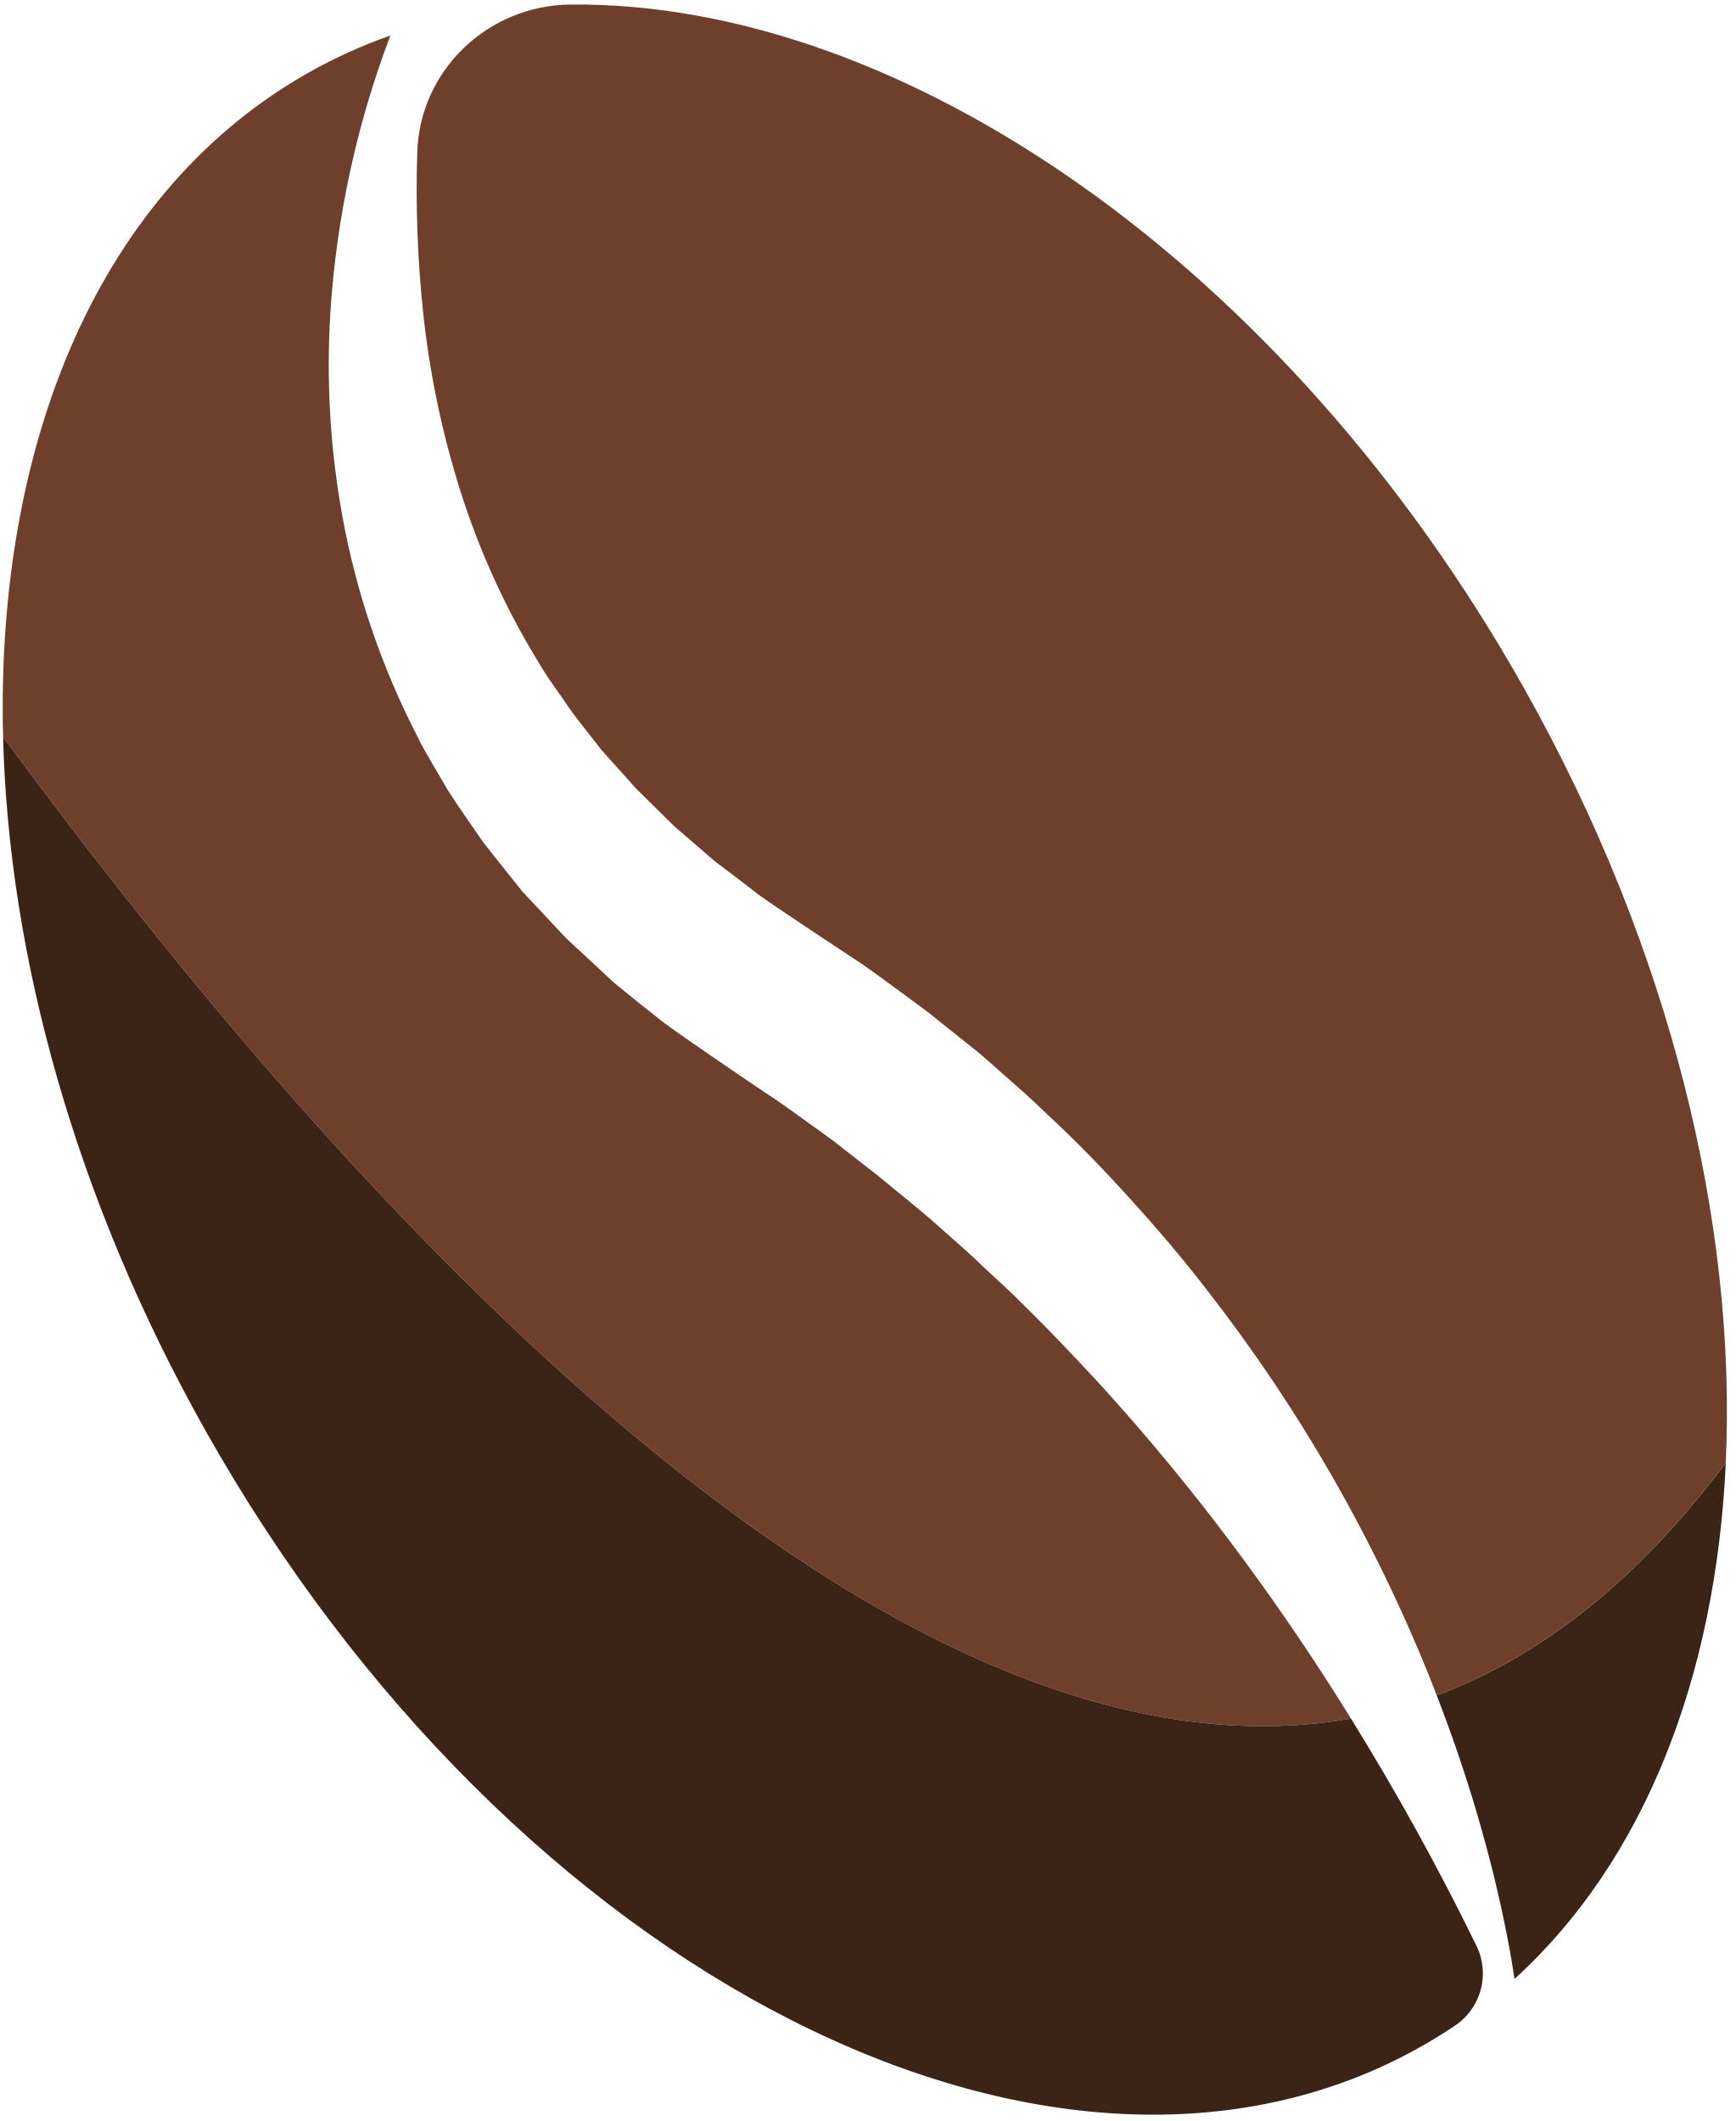
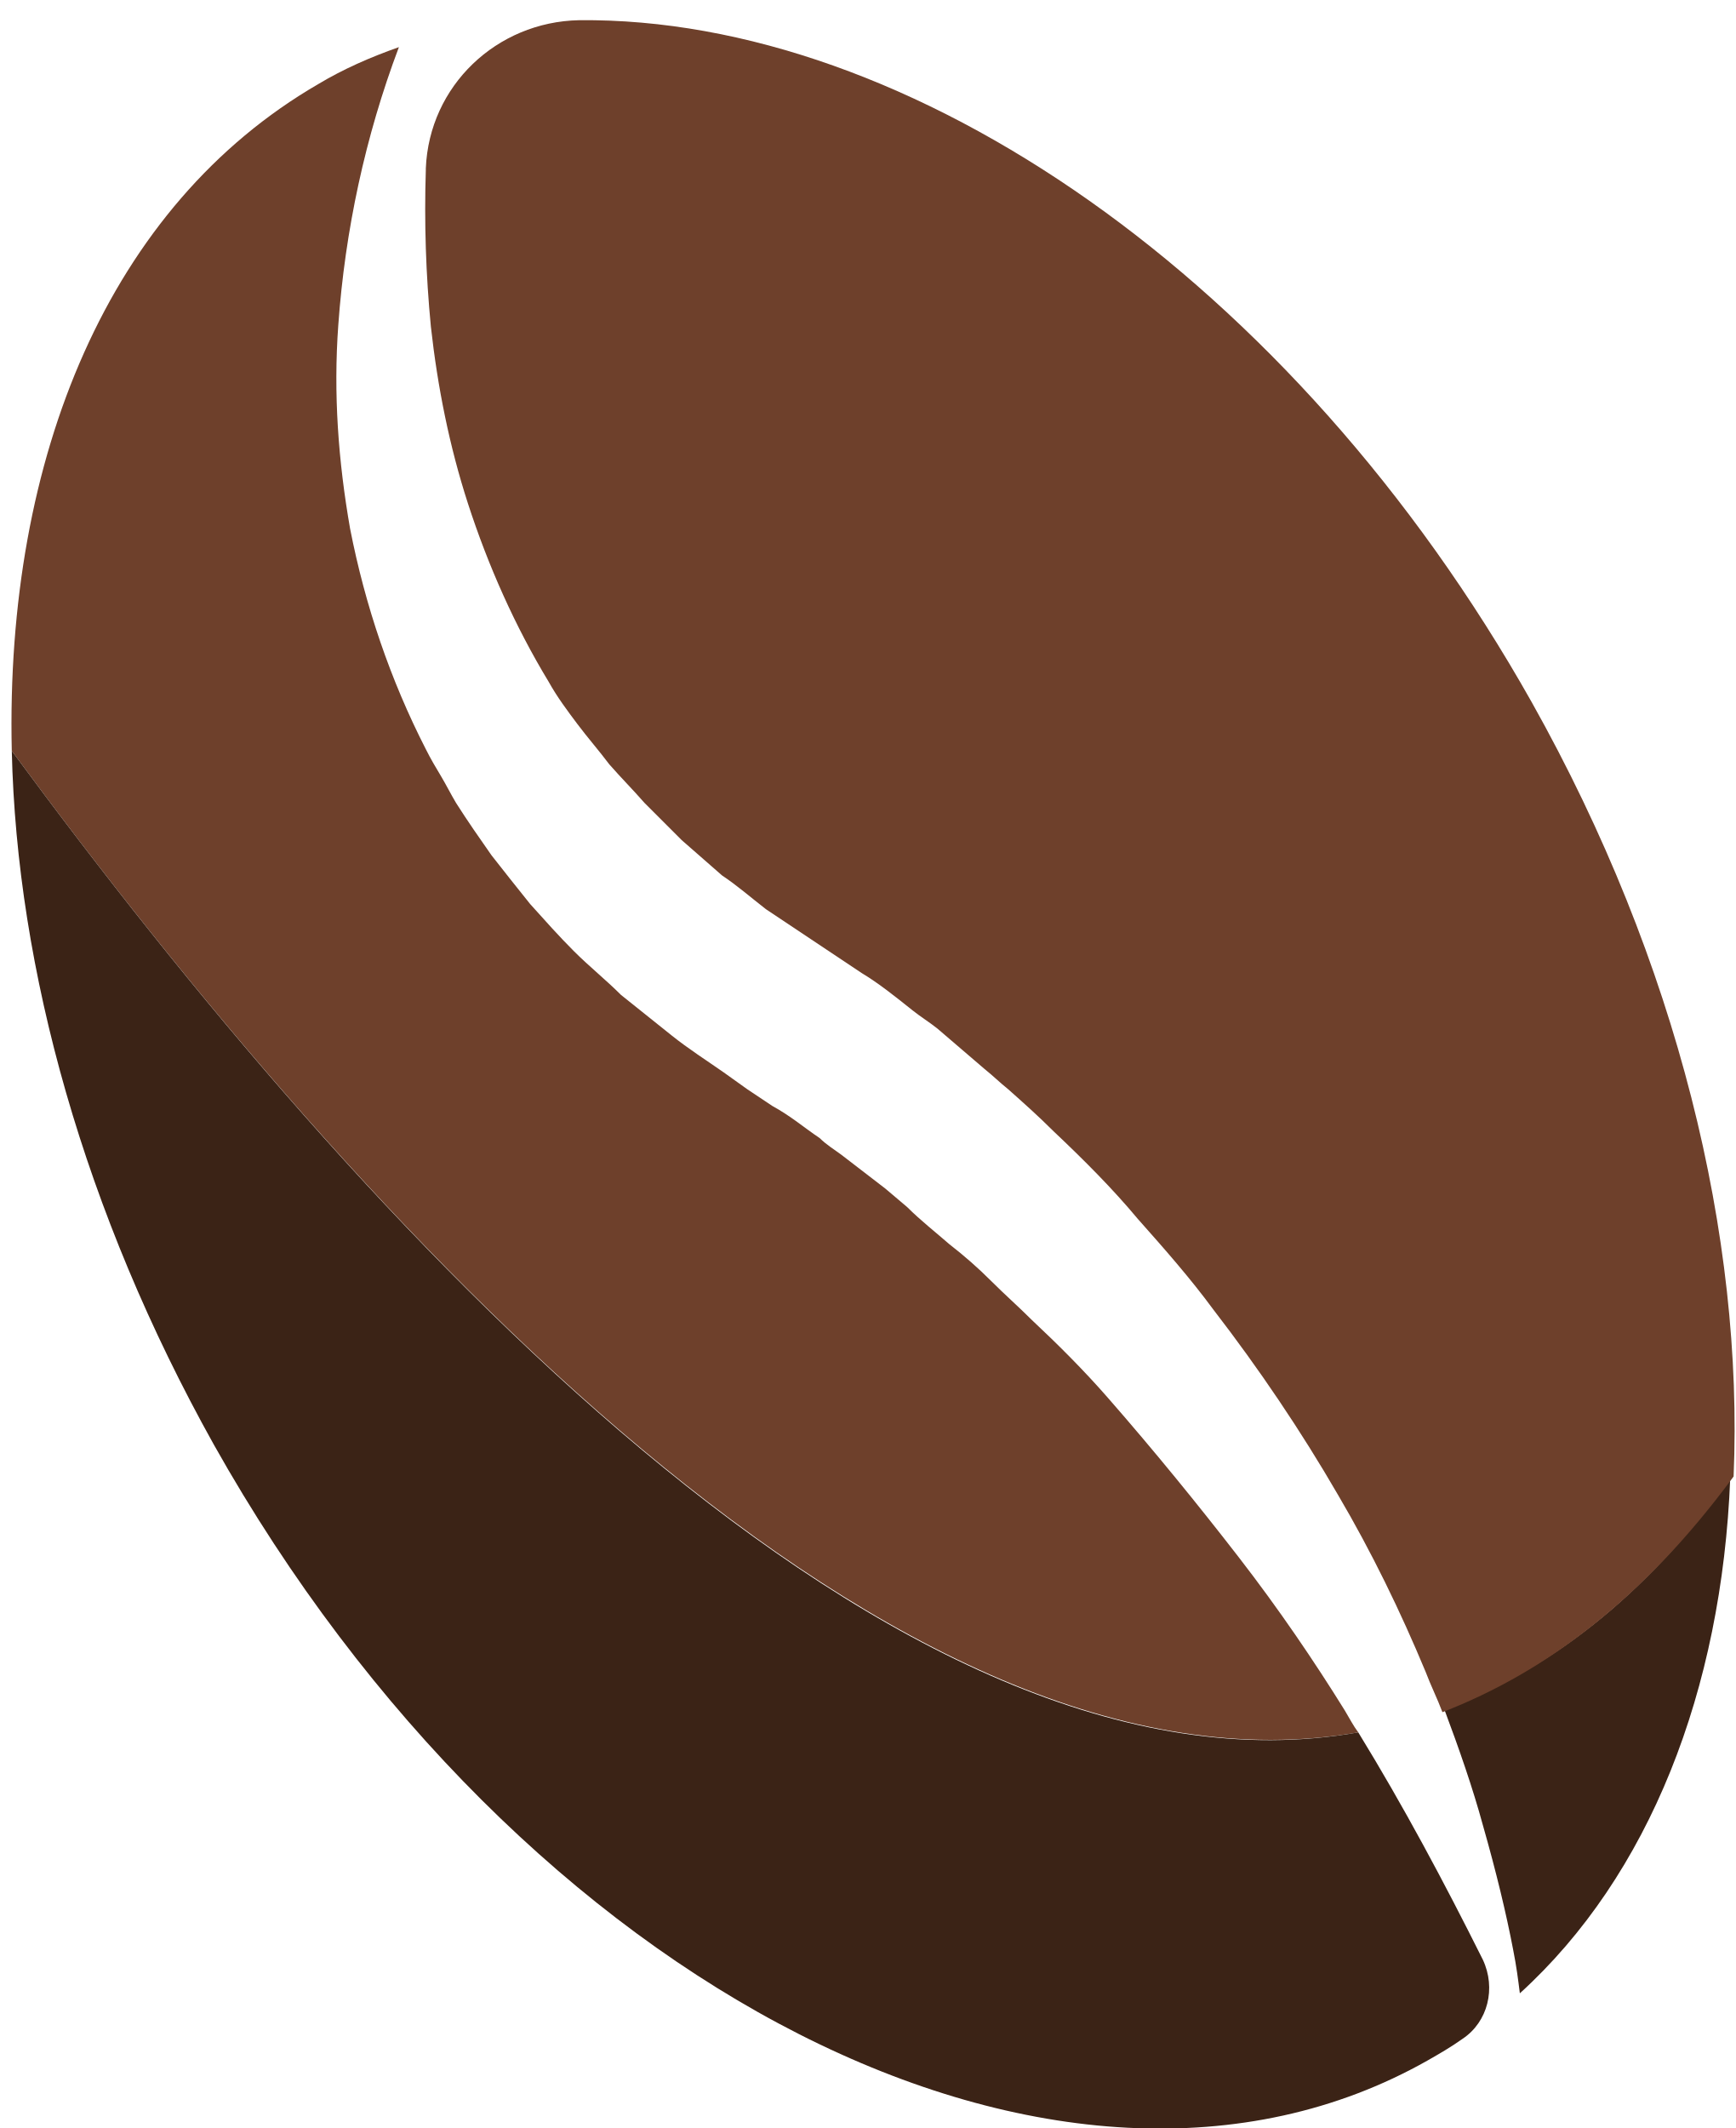
- <svg xmlns="http://www.w3.org/2000/svg" id="bean" width="443.28" height="541.68" viewBox="0 0 443.28 541.68">
-   <defs>
-     <style>.cls-1{fill:#6e402b;}.cls-2{fill:#3b2316;}</style>
-   </defs>
-   <path class="cls-1" d="M314.372,394.024c-10.125-13.533-21.407-27.252-33.712-40.754-6.223-6.689-12.565-13.445-19.267-19.989-3.26-3.362-6.809-6.467-10.246-9.71-3.371-3.315-6.987-6.396-10.542-9.565-3.516-3.215-7.23-6.226-10.941-9.258l-5.558-4.568-5.688-4.427-5.695-4.442c-1.902-1.447-3.816-2.756-5.723-4.145-3.862-2.748-7.445-5.466-11.854-8.296l-6.301-4.262-6.129-4.19c-4.473-3.134-9.014-6.136-13.393-9.387-4.304-3.382-8.569-6.795-12.756-10.271q-6.01-5.588-11.979-11.138-5.592-5.968-11.136-11.884c-3.393-4.235-6.785-8.425-10.058-12.657-3.03-4.436-6.161-8.748-8.996-13.211q-2.005-3.429-3.995-6.831c-1.298-2.282-2.673-4.5-3.765-6.873a200.964,200.964,0,0,1-19.184-56.172,216.44,216.44,0,0,1-3.099-52.033A243.498,243.498,0,0,1,99.686,9.064,131.309,131.309,0,0,0,79.053,18.4C25.563,48.474-1.097,112.62.789,188.191c88.936,120.808,225.969,271.53,344.194,250.708q-1.686-2.719-3.433-5.482C333.583,420.827,324.53,407.536,314.372,394.024Z" />
-   <path class="cls-2" d="M.789,188.191c1.394,55.841,18.369,117.916,51.647,177.104C130.75,504.581,269.639,575.101,362.652,522.804q4.669-2.625,9.063-5.593a16.033,16.033,0,0,0,5.335-20.244l-.066-.138a659.495,659.495,0,0,0-32.002-57.931C226.758,459.721,89.725,308.999.789,188.191Z" />
-   <path class="cls-2" d="M366.887,432.971c4.058,10.501,7.393,20.419,10.097,29.543,3.584,12.122,6.109,22.83,7.826,31.709.828,4.141,1.446,7.873,1.936,11.182,33.244-30.23,51.453-77.289,53.954-131.824C417.767,404.229,392.912,423.285,366.887,432.971Z" />
-   <path class="cls-1" d="M440.699,373.581c2.792-60.891-14.004-131.105-51.43-197.67C328.104,67.125,229.994.302,145.644,1.165c-21.088.216-38.493,16.772-39.095,37.853-.003.129-.007.258-.01.388a298.375,298.375,0,0,0,1.484,40.089,232.221,232.221,0,0,0,9.336,45.237,198.849,198.849,0,0,0,20.847,45.542c2.195,3.708,4.926,7.13,7.292,10.79,2.564,3.539,5.39,6.933,8.068,10.444q4.442,4.948,8.934,9.952l9.642,9.514q5.17,4.468,10.376,8.967c3.684,2.776,7.381,5.556,11.017,8.421,3.765,2.721,7.72,5.244,11.567,7.893l12.83,8.499c4.13,2.656,8.619,6.093,12.978,9.269,2.172,1.617,4.414,3.208,6.52,4.849l6.213,4.959,6.195,4.952c2.024,1.696,3.969,3.478,5.953,5.211,3.953,3.477,7.9,6.934,11.633,10.591,7.658,7.107,14.867,14.558,21.695,22.157,6.858,7.574,13.38,15.265,19.412,23.119a408.434,408.434,0,0,1,31.68,47.216,413.958,413.958,0,0,1,22.447,45.375q2.235,5.345,4.229,10.517C392.912,423.285,417.767,404.229,440.699,373.581Z" />
+ <svg xmlns="http://www.w3.org/2000/svg" version="1.1" id="bean" x="0px" y="0px" viewBox="0 0 103.1 126.4" style="enable-background:new 0 0 103.1 126.4;" xml:space="preserve">
+   <style type="text/css">
+ 	.st0{fill:#6E402B;}
+ 	.st1{fill:#3B2316;}
+ </style>
+   <path class="st0" d="M73.6,92.5c-2.4-3.1-5-6.3-7.8-9.5c-1.4-1.6-2.9-3.1-4.5-4.6c-0.8-0.8-1.6-1.5-2.4-2.3  c-0.8-0.8-1.6-1.5-2.5-2.2c-0.8-0.7-1.7-1.4-2.5-2.2l-1.3-1.1l-1.3-1l-1.3-1c-0.4-0.3-0.9-0.6-1.3-1c-0.9-0.6-1.7-1.3-2.8-1.9  l-1.5-1l-1.4-1c-1-0.7-2.1-1.4-3.1-2.2c-1-0.8-2-1.6-3-2.4c-0.9-0.9-1.9-1.7-2.8-2.6c-0.9-0.9-1.7-1.8-2.6-2.8c-0.8-1-1.6-2-2.3-2.9  c-0.7-1-1.4-2-2.1-3.1c-0.3-0.5-0.6-1.1-0.9-1.6c-0.3-0.5-0.6-1-0.9-1.6c-2.1-4.1-3.6-8.5-4.5-13.1c-0.7-4-1-8-0.7-12.1  c0.4-5.6,1.6-11.2,3.6-16.5c-1.7,0.6-3.3,1.3-4.8,2.2C6.5,12.2,0.3,27.1,0.7,44.6c20.7,28.1,52.5,63.1,80,58.3  c-0.3-0.4-0.5-0.8-0.8-1.3C78.1,98.7,76,95.6,73.6,92.5z" />
+   <path class="st1" d="M0.7,44.6C1,57.6,5,72,12.7,85.8c18.2,32.4,50.5,48.8,72.1,36.6c0.7-0.4,1.4-0.8,2.1-1.3c1.5-1,2-3,1.2-4.7l0,0  c-2.3-4.6-4.7-9.1-7.4-13.5C53.2,107.8,21.4,72.7,0.7,44.6z" />
+   <path class="st1" d="M85.8,101.5c0.9,2.4,1.7,4.7,2.3,6.9c0.8,2.8,1.4,5.3,1.8,7.4c0.2,1,0.3,1.8,0.4,2.6c7.7-7,12-18,12.5-30.6  C97.7,94.9,91.9,99.3,85.8,101.5z" />
+   <path class="st0" d="M103,87.7c0.6-14.2-3.3-30.5-12-46C76.8,16.5,54,1,34.4,1.2c-4.9,0.1-8.9,3.9-9.1,8.8c0,0,0,0.1,0,0.1  c-0.1,3.1,0,6.2,0.3,9.3c0.4,3.6,1.1,7.1,2.2,10.5c1.2,3.7,2.8,7.3,4.8,10.6c0.5,0.9,1.1,1.7,1.7,2.5c0.6,0.8,1.3,1.6,1.9,2.4  c0.7,0.8,1.4,1.5,2.1,2.3l2.2,2.2c0.8,0.7,1.6,1.4,2.4,2.1c0.9,0.6,1.7,1.3,2.6,2c0.9,0.6,1.8,1.2,2.7,1.8l3,2c1,0.6,2,1.4,3,2.2  c0.5,0.4,1,0.7,1.5,1.1l1.4,1.2l1.4,1.2c0.5,0.4,0.9,0.8,1.4,1.2c0.9,0.8,1.8,1.6,2.7,2.5c1.8,1.7,3.5,3.4,5,5.2  c1.6,1.8,3.1,3.5,4.5,5.4c2.7,3.5,5.2,7.2,7.4,11c2,3.4,3.7,6.9,5.2,10.5c0.3,0.8,0.7,1.6,1,2.4C91.9,99.3,97.7,94.9,103,87.7z" />
</svg>
